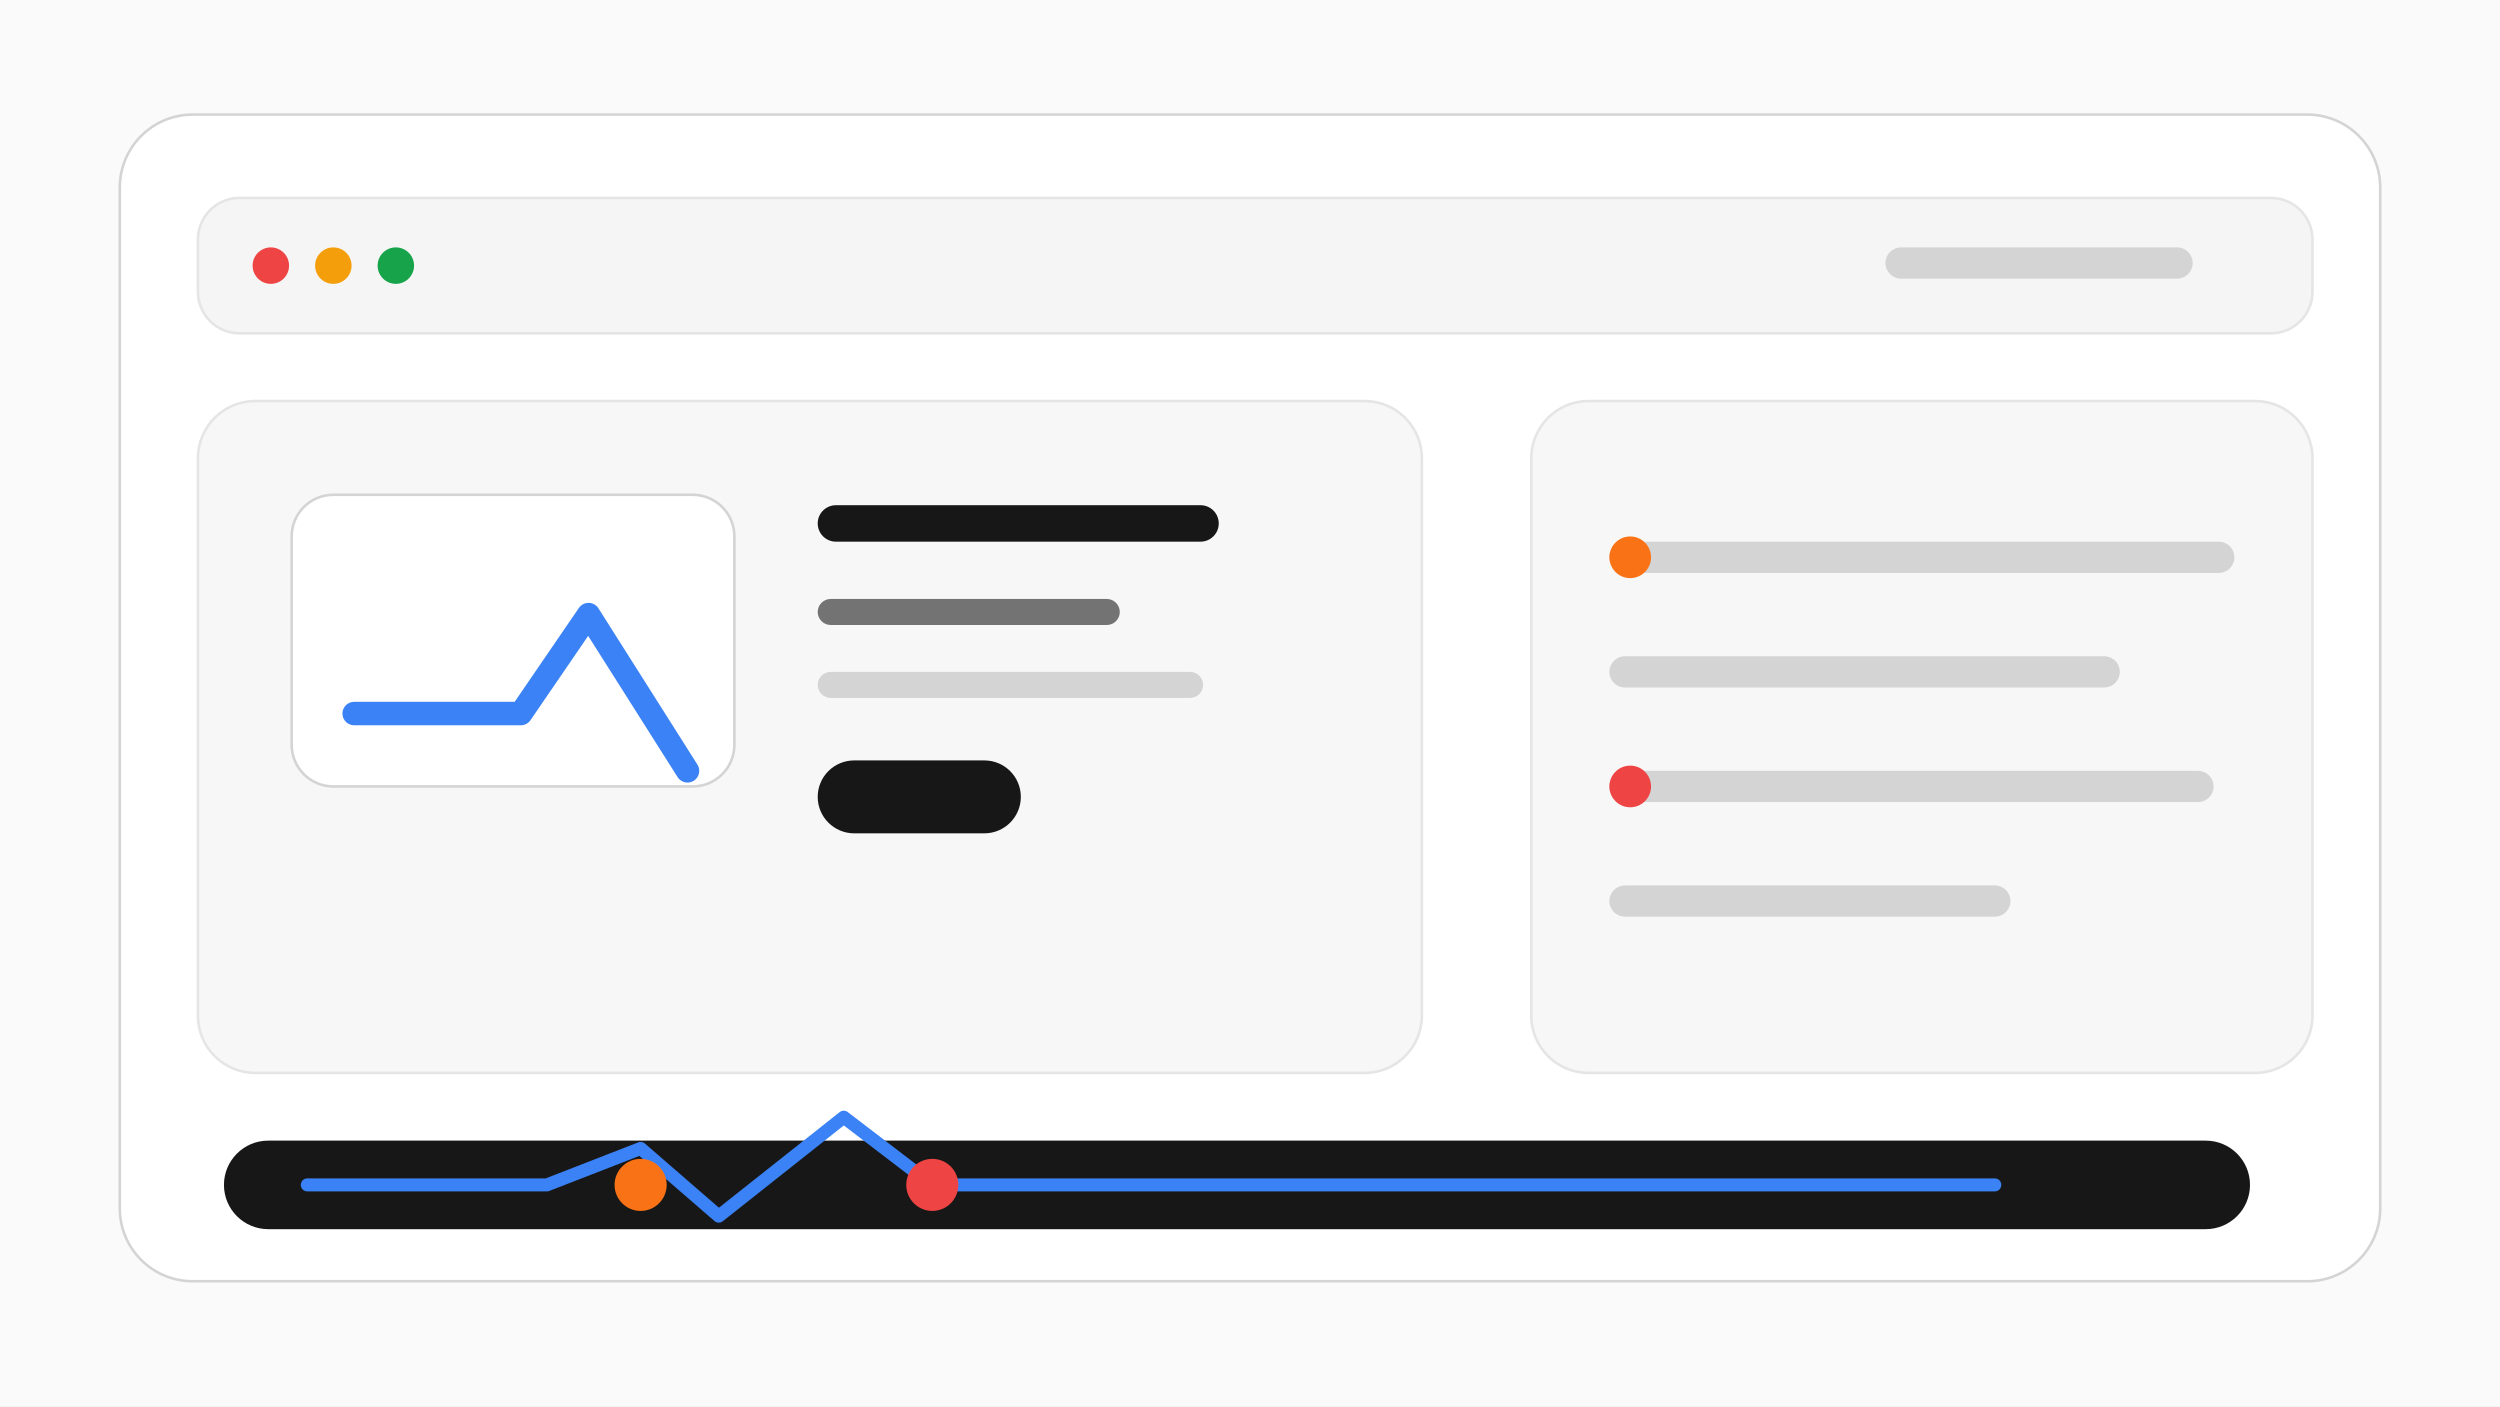
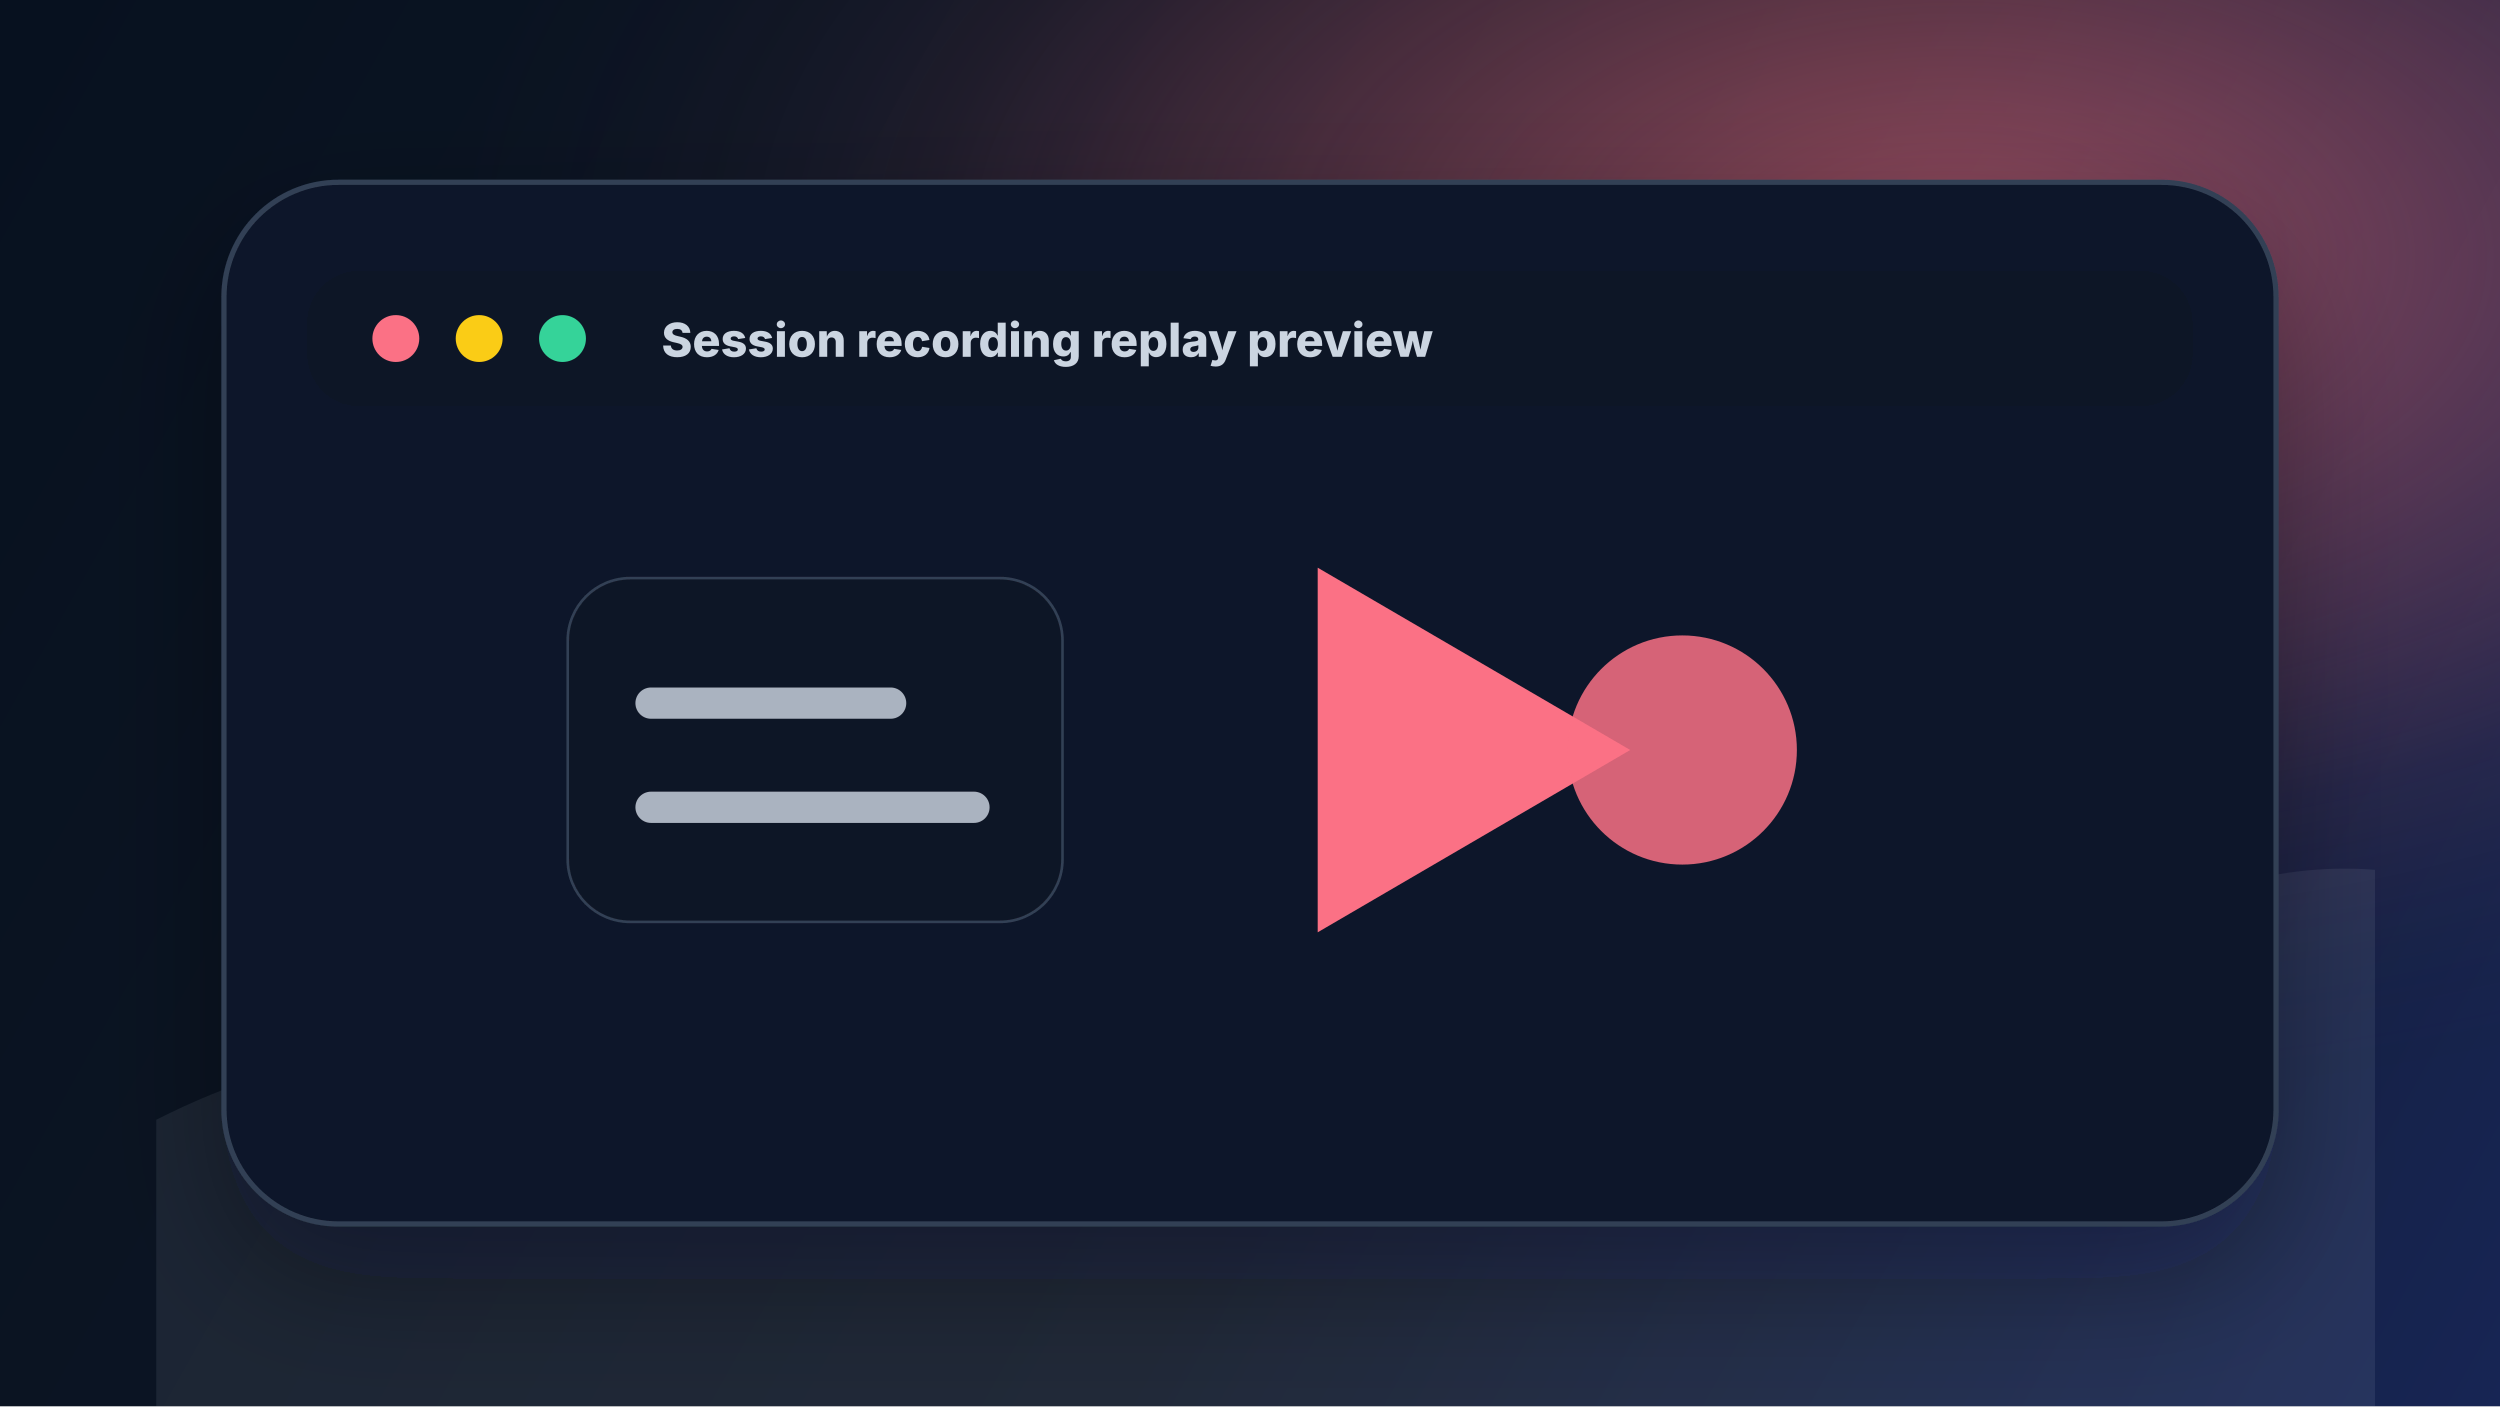
- <svg xmlns="http://www.w3.org/2000/svg" viewBox="0 0 960 540" role="img" aria-label="Session recording preview">
-   <rect width="960" height="540" fill="#fafafa" />
-   <rect x="46" y="44" width="868" height="448" rx="28" fill="#ffffff" stroke="#d4d4d4" />
-   <rect x="76" y="76" width="812" height="52" rx="16" fill="#f5f5f5" stroke="#e5e5e5" />
-   <circle cx="104" cy="102" r="7" fill="#ef4444" />
-   <circle cx="128" cy="102" r="7" fill="#f59e0b" />
-   <circle cx="152" cy="102" r="7" fill="#16a34a" />
-   <rect x="724" y="95" width="118" height="12" rx="6" fill="#d4d4d4" />
-   <rect x="76" y="154" width="470" height="258" rx="22" fill="#f7f7f7" stroke="#e5e5e5" />
-   <rect x="112" y="190" width="170" height="112" rx="16" fill="#ffffff" stroke="#d4d4d4" />
-   <path d="M136 274h64l26-38 38 60" fill="none" stroke="#3b82f6" stroke-width="9" stroke-linecap="round" stroke-linejoin="round" />
-   <rect x="314" y="194" width="154" height="14" rx="7" fill="#171717" />
-   <rect x="314" y="230" width="116" height="10" rx="5" fill="#737373" />
-   <rect x="314" y="258" width="148" height="10" rx="5" fill="#d4d4d4" />
-   <rect x="314" y="292" width="78" height="28" rx="14" fill="#171717" />
-   <rect x="588" y="154" width="300" height="258" rx="22" fill="#f7f7f7" stroke="#e5e5e5" />
-   <path d="M624 214h228M624 258h184M624 302h220M624 346h142" stroke="#d4d4d4" stroke-width="12" stroke-linecap="round" />
-   <circle cx="626" cy="214" r="8" fill="#f97316" />
-   <circle cx="626" cy="302" r="8" fill="#ef4444" />
-   <rect x="86" y="438" width="778" height="34" rx="17" fill="#171717" />
-   <path d="M118 455h92l36-14 30 26 48-38 34 26h408" fill="none" stroke="#3b82f6" stroke-width="5" stroke-linecap="round" stroke-linejoin="round" />
-   <circle cx="246" cy="455" r="10" fill="#f97316" />
-   <circle cx="358" cy="455" r="10" fill="#ef4444" />
+ <svg xmlns="http://www.w3.org/2000/svg" viewBox="0 0 960 540" width="960" height="540" role="img" aria-label="Session recording replay preview">
+   <defs>
+     <linearGradient id="bg" x1="0" y1="0" x2="960" y2="540" gradientUnits="userSpaceOnUse">
+       <stop stop-color="#07111f" />
+       <stop offset=".58" stop-color="#101827" />
+       <stop offset="1" stop-color="#172554" />
+     </linearGradient>
+     <radialGradient id="halo" cx="78%" cy="18%" r="62%">
+       <stop stop-color="#fb7185" stop-opacity=".55" />
+       <stop offset=".66" stop-color="#fb7185" stop-opacity=".08" />
+       <stop offset="1" stop-color="#07111f" stop-opacity="0" />
+     </radialGradient>
+     <filter id="shadow" x="-20%" y="-20%" width="140%" height="140%">
+       <feDropShadow dx="0" dy="20" stdDeviation="24" flood-color="#020617" flood-opacity=".34" />
+     </filter>
+   </defs>
+   <rect width="960" height="540" fill="url(#bg)" />
+   <rect width="960" height="540" fill="url(#halo)" />
+   <path d="M60 430C174 372 276 412 410 448c148 40 254 12 376-72 48-33 86-45 126-42v206H60z" fill="#e0f2fe" opacity=".08" />
+   <g filter="url(#shadow)">
+     <rect x="86" y="70" width="788" height="400" rx="44" fill="#0f172a" stroke="#334155" stroke-width="2" />
+     <rect x="118" y="104" width="724" height="52" rx="20" fill="#111827" />
+     <circle cx="152" cy="130" r="9" fill="#fb7185" />
+     <circle cx="184" cy="130" r="9" fill="#facc15" />
+     <circle cx="216" cy="130" r="9" fill="#34d399" />
+     <text x="254" y="137" font-family="Inter, system-ui, sans-serif" font-size="18" font-weight="800" fill="#cbd5e1">Session recording replay preview</text>
+     <rect x="218" y="222" width="190" height="132" rx="24" fill="#111827" stroke="#334155" />
+     <path d="M250 270h92M250 310h124" stroke="#e5eefb" stroke-opacity=".72" stroke-width="12" stroke-linecap="round" />
+     <path d="M506 218l120 70-120 70z" fill="#fb7185" />
+     <circle cx="646" cy="288" r="44" fill="#fb7185" opacity=".84" />
+   </g>
</svg>
